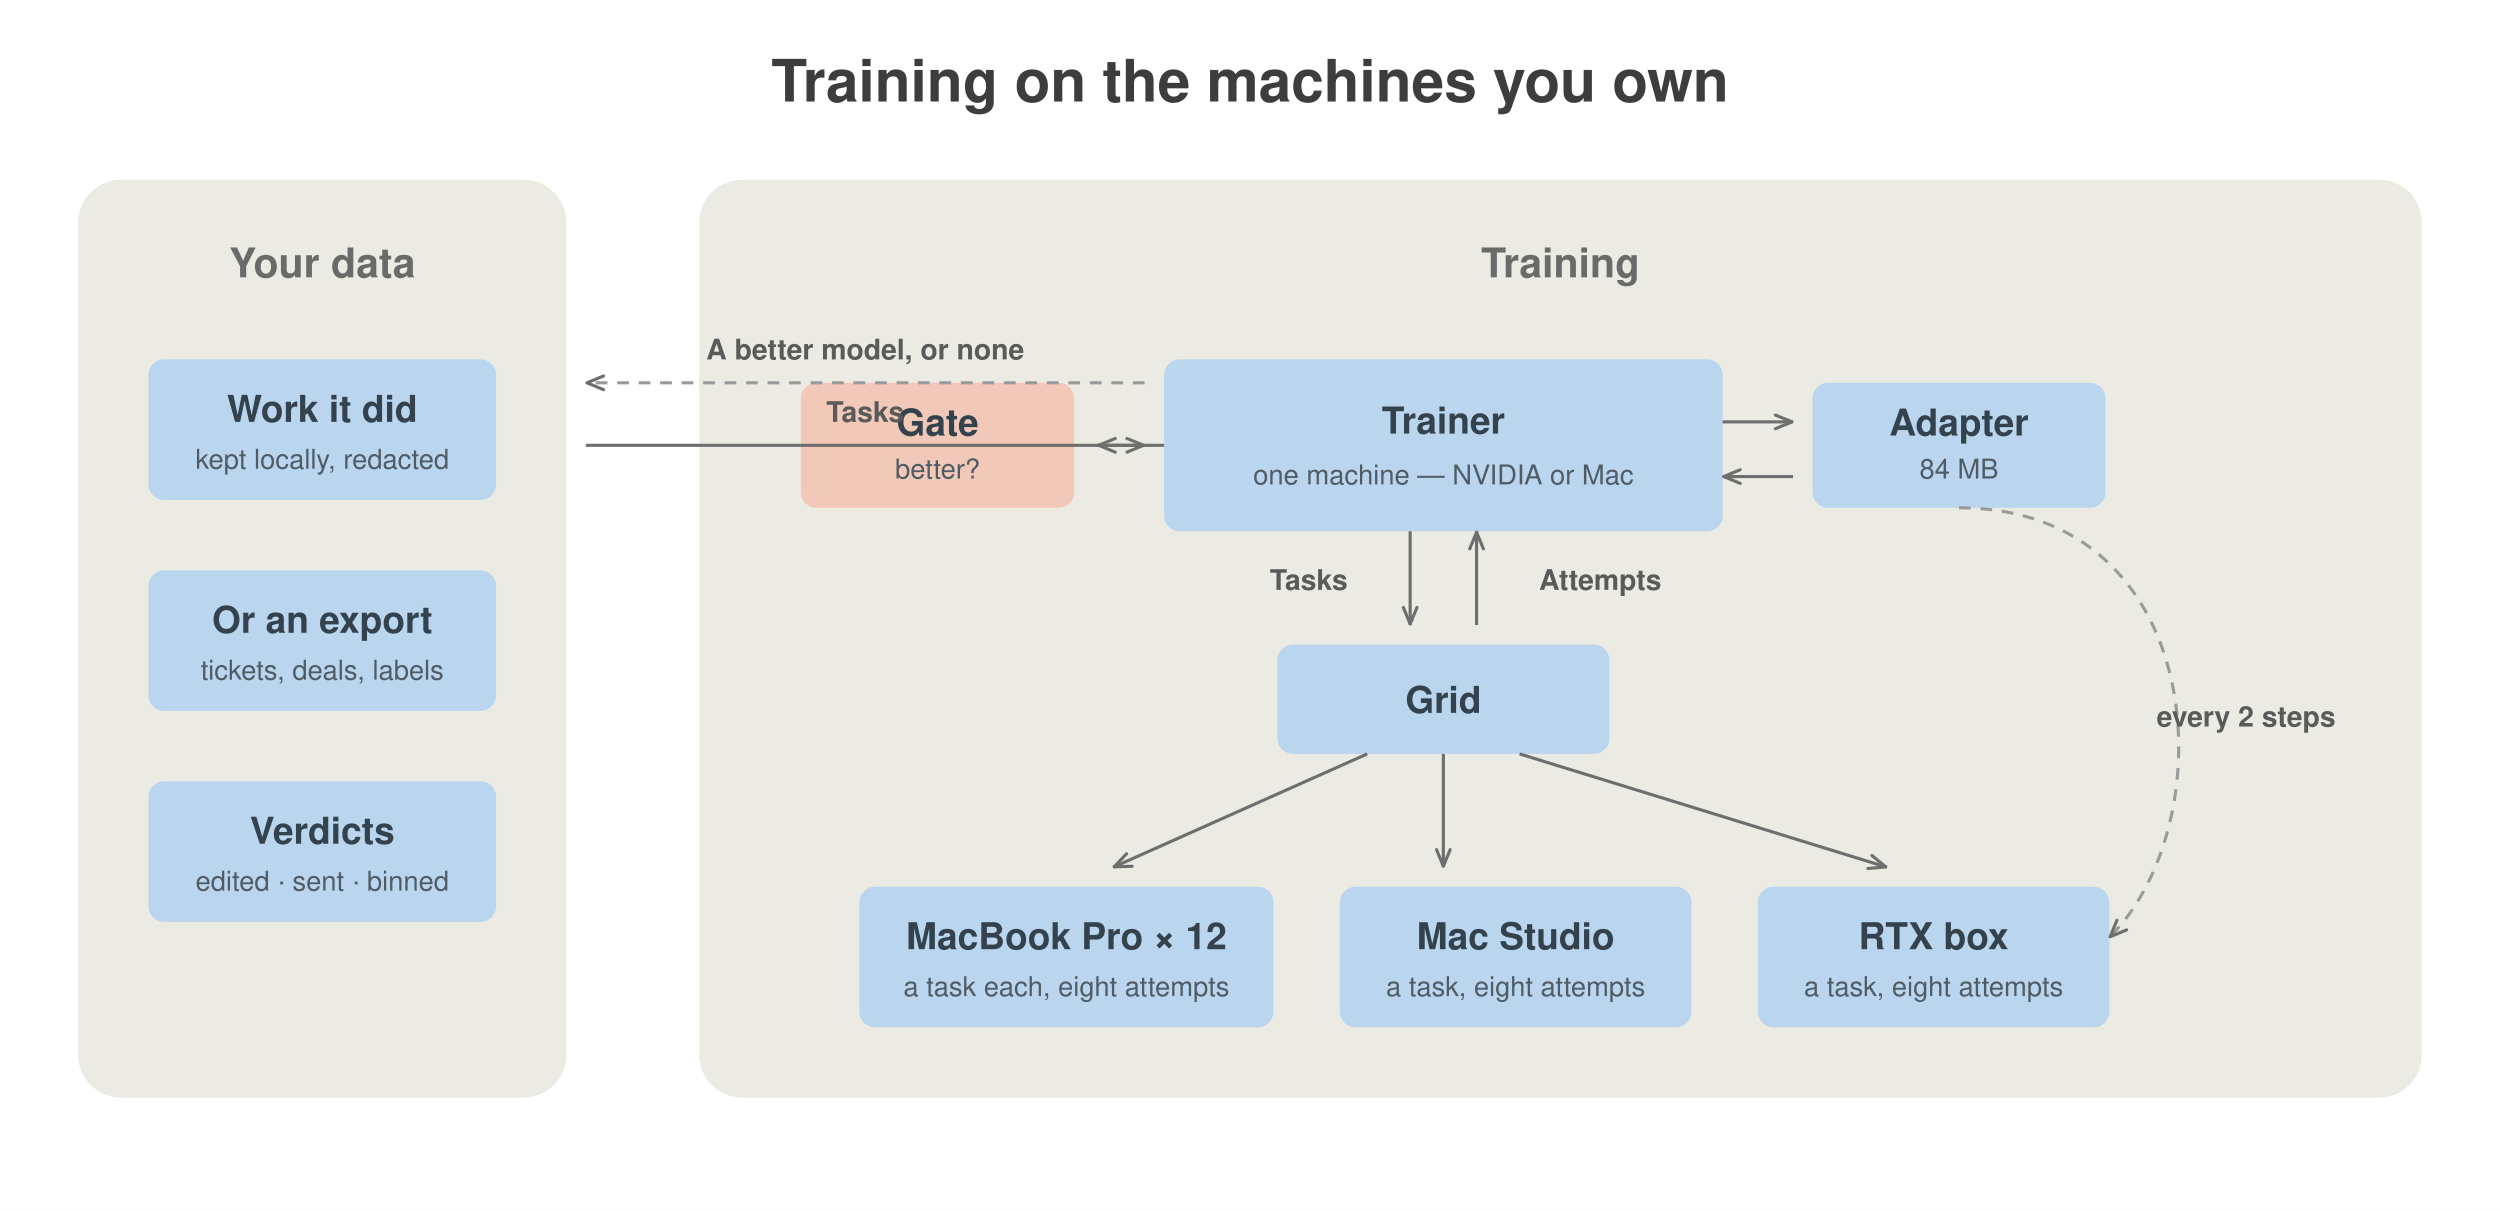
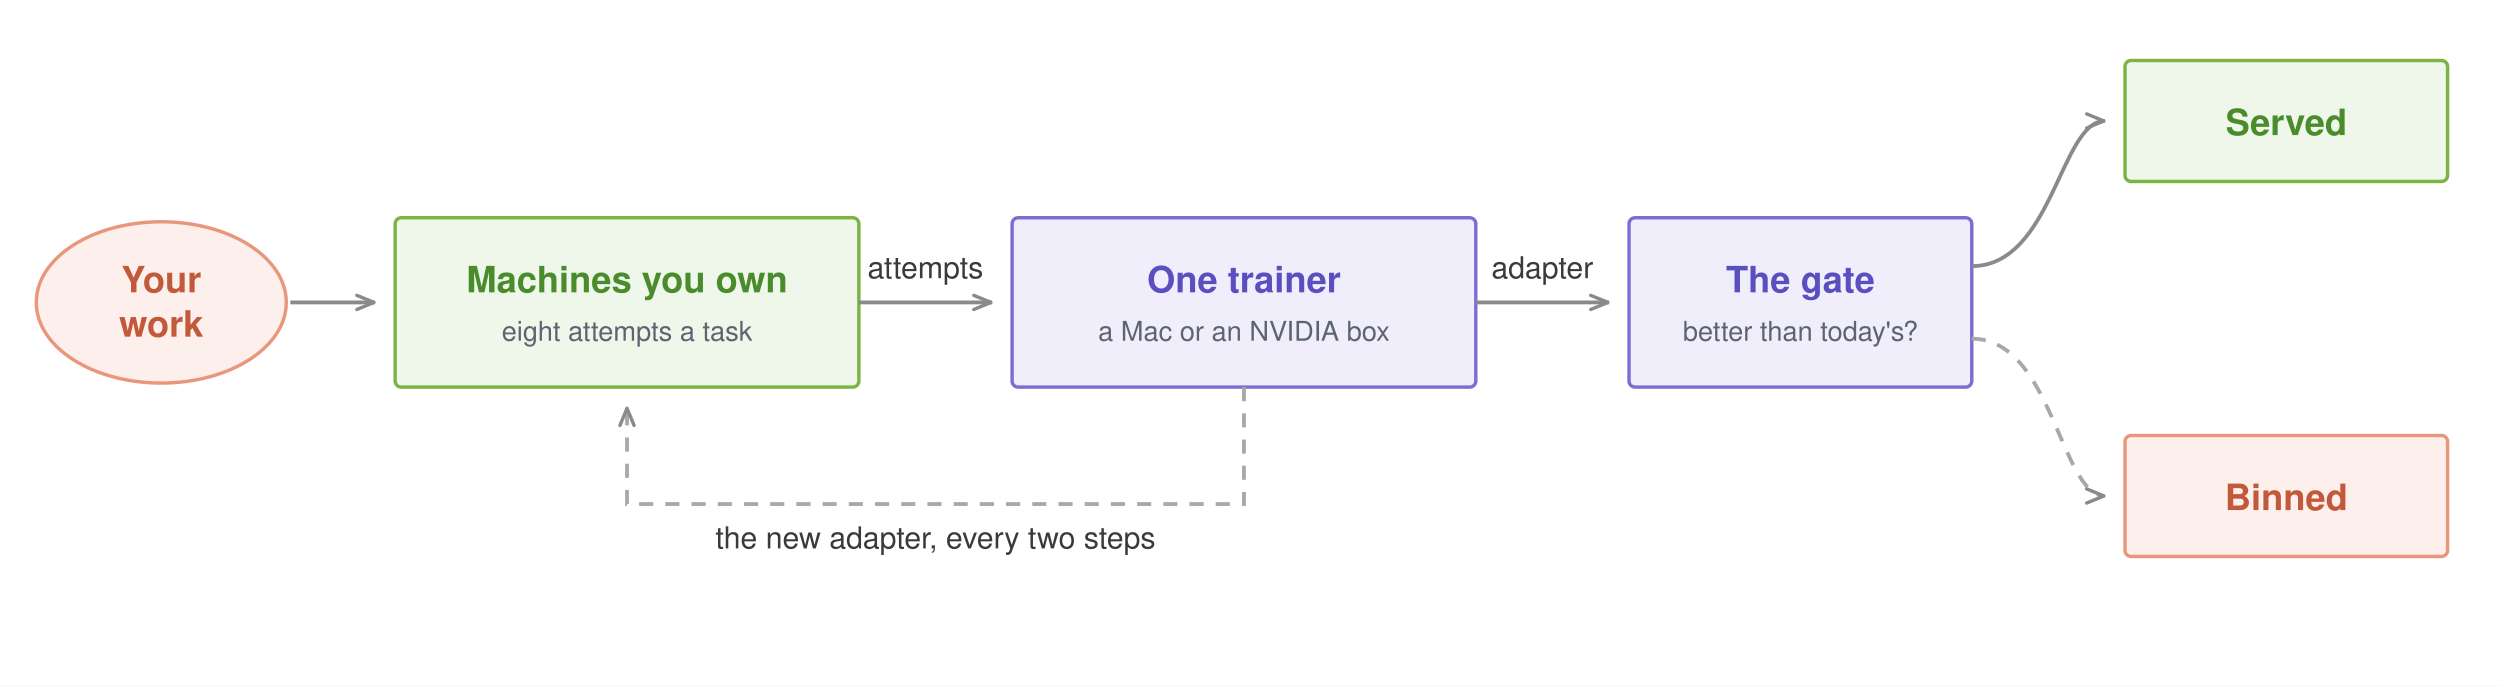
- <svg xmlns="http://www.w3.org/2000/svg" viewBox="0 0 1280 620" font-family="Avenir Next, Nunito, Poppins, Segoe UI, Helvetica, Arial, sans-serif">
+ <svg xmlns="http://www.w3.org/2000/svg" viewBox="0 0 1240 340" font-family="Avenir Next, Nunito, Poppins, Segoe UI, Helvetica, Arial, sans-serif">
  <defs>
    <marker id="a" markerWidth="13" markerHeight="13" refX="10" refY="4.5" orient="auto" markerUnits="userSpaceOnUse">
-       <path d="M1,1 L9.5,4.5 L1,8" fill="none" stroke="#6e6e6e" stroke-width="1.6" stroke-linecap="round" stroke-linejoin="round" />
+       <path d="M1,1 L9.5,4.5 L1,8" fill="none" stroke="#8a8a8a" stroke-width="1.7" stroke-linecap="round" stroke-linejoin="round" />
    </marker>
  </defs>
  <style>
-     .panel { fill:#ebeae3 }
-     .node  { fill:#b9d6ee }
-     .gate  { fill:#f2c9b8 }
-     .h  { fill:#3d3d3d; font-size:30px; font-weight:800 }
-     .ph { fill:#6a6a6a; font-size:21px; font-weight:800 }
-     .n  { fill:#33424d; font-size:19px; font-weight:750 }
-     .s  { fill:#4f5c66; font-size:14px }
-     .l  { fill:#5a5a5a; font-size:14.5px; font-weight:700 }
-     .ln { fill:none; stroke:#6e6e6e; stroke-width:1.6 }
-     .dn { fill:none; stroke:#9a9a9a; stroke-width:1.6; stroke-dasharray:6 5 }
+     .g  { fill:#eef7ea; stroke:#7cb342; stroke-width:1.7 }
+     .p  { fill:#f0eefb; stroke:#7a6fd1; stroke-width:1.7 }
+     .c  { fill:#fdf0ec; stroke:#e8967c; stroke-width:1.7 }
+     .tg { fill:#4a8b2c; font-size:18px; font-weight:700 }
+     .tp { fill:#5b4fc0; font-size:18px; font-weight:700 }
+     .tc { fill:#c2593a; font-size:18px; font-weight:700 }
+     .s  { fill:#5c6470; font-size:13.5px }
+     .l  { fill:#3a3a3a; font-size:15px }
+     .ln { fill:none; stroke:#8a8a8a; stroke-width:1.9 }
+     .dn { fill:none; stroke:#a8a8a8; stroke-width:1.9; stroke-dasharray:7 6 }
  </style>
-   <rect width="1280" height="620" fill="#fff" />
-   <text x="640" y="52" text-anchor="middle" class="h">Training on the machines you own</text>
-   <rect x="40" y="92" width="250" height="470" rx="22" class="panel" />
-   <text x="165" y="142" text-anchor="middle" class="ph">Your data</text>
-   <rect x="76" y="184" width="178" height="72" rx="8" class="node" />
-   <text x="165" y="216" text-anchor="middle" class="n">Work it did</text>
-   <text x="165" y="240" text-anchor="middle" class="s">kept locally, redacted</text>
-   <rect x="76" y="292" width="178" height="72" rx="8" class="node" />
-   <text x="165" y="324" text-anchor="middle" class="n">Or an export</text>
-   <text x="165" y="348" text-anchor="middle" class="s">tickets, deals, labels</text>
-   <rect x="76" y="400" width="178" height="72" rx="8" class="node" />
-   <text x="165" y="432" text-anchor="middle" class="n">Verdicts</text>
-   <text x="165" y="456" text-anchor="middle" class="s">edited · sent · binned</text>
-   <rect x="358" y="92" width="882" height="470" rx="22" class="panel" />
-   <text x="799" y="142" text-anchor="middle" class="ph">Training</text>
-   <rect x="596" y="184" width="286" height="88" rx="8" class="node" />
-   <text x="739" y="222" text-anchor="middle" class="n">Trainer</text>
-   <text x="739" y="248" text-anchor="middle" class="s">one machine — NVIDIA or Mac</text>
-   <rect x="410" y="196" width="140" height="64" rx="8" class="gate" />
-   <text x="480" y="223" text-anchor="middle" class="n">Gate</text>
-   <text x="480" y="245" text-anchor="middle" class="s">better?</text>
-   <rect x="928" y="196" width="150" height="64" rx="8" class="node" />
-   <text x="1003" y="223" text-anchor="middle" class="n">Adapter</text>
-   <text x="1003" y="245" text-anchor="middle" class="s">84 MB</text>
-   <rect x="654" y="330" width="170" height="56" rx="8" class="node" />
-   <text x="739" y="365" text-anchor="middle" class="n">Grid</text>
-   <rect x="440" y="454" width="212" height="72" rx="8" class="node" />
-   <text x="546" y="486" text-anchor="middle" class="n">MacBook Pro × 12</text>
-   <text x="546" y="510" text-anchor="middle" class="s">a task each, eight attempts</text>
-   <rect x="686" y="454" width="180" height="72" rx="8" class="node" />
-   <text x="776" y="486" text-anchor="middle" class="n">Mac Studio</text>
-   <text x="776" y="510" text-anchor="middle" class="s">a task, eight attempts</text>
-   <rect x="900" y="454" width="180" height="72" rx="8" class="node" />
-   <text x="990" y="486" text-anchor="middle" class="n">RTX box</text>
-   <text x="990" y="510" text-anchor="middle" class="s">a task, eight attempts</text>
-   <path d="M300 228 H586" class="ln" marker-end="url(#a)" />
-   <text x="443" y="216" text-anchor="middle" class="l">Tasks</text>
-   <path d="M586 196 H300" class="dn" marker-end="url(#a)" />
-   <text x="443" y="184" text-anchor="middle" class="l">A better model, or none</text>
-   <path d="M596 228 H562" class="ln" marker-end="url(#a)" />
-   <path d="M882 216 H918" class="ln" marker-end="url(#a)" />
-   <path d="M918 244 H882" class="ln" marker-end="url(#a)" />
-   <path d="M722 272 V320" class="ln" marker-end="url(#a)" />
-   <path d="M756 320 V272" class="ln" marker-end="url(#a)" />
-   <text x="690" y="302" text-anchor="end" class="l">Tasks</text>
-   <text x="788" y="302" class="l">Attempts</text>
-   <path d="M700 386 L570 444" class="ln" marker-end="url(#a)" />
-   <path d="M739 386 V444" class="ln" marker-end="url(#a)" />
-   <path d="M778 386 L966 444" class="ln" marker-end="url(#a)" />
-   <path d="M1003 260 C1130 260, 1140 420, 1080 480" class="dn" marker-end="url(#a)" />
-   <text x="1150" y="372" text-anchor="middle" class="l">every 2 steps</text>
+   <rect width="1240" height="340" fill="#fff" />
+   <ellipse cx="80" cy="150" rx="62" ry="40" class="c" />
+   <text x="80" y="145" text-anchor="middle" class="tc">Your</text>
+   <text x="80" y="167" text-anchor="middle" class="tc">work</text>
+   <rect x="196" y="108" width="230" height="84" rx="3" class="g" />
+   <text x="311" y="145" text-anchor="middle" class="tg">Machines you own</text>
+   <text x="311" y="169" text-anchor="middle" class="s">eight attempts a task</text>
+   <rect x="502" y="108" width="230" height="84" rx="3" class="p" />
+   <text x="617" y="145" text-anchor="middle" class="tp">One trainer</text>
+   <text x="617" y="169" text-anchor="middle" class="s">a Mac or an NVIDIA box</text>
+   <rect x="808" y="108" width="170" height="84" rx="3" class="p" />
+   <text x="893" y="145" text-anchor="middle" class="tp">The gate</text>
+   <text x="893" y="169" text-anchor="middle" class="s">better than today's?</text>
+   <rect x="1054" y="30" width="160" height="60" rx="3" class="g" />
+   <text x="1134" y="67" text-anchor="middle" class="tg">Served</text>
+   <rect x="1054" y="216" width="160" height="60" rx="3" class="c" />
+   <text x="1134" y="253" text-anchor="middle" class="tc">Binned</text>
+   <path d="M144 150 H186" class="ln" marker-end="url(#a)" />
+   <path d="M426 150 H492" class="ln" marker-end="url(#a)" />
+   <text x="459" y="138" text-anchor="middle" class="l">attempts</text>
+   <path d="M732 150 H798" class="ln" marker-end="url(#a)" />
+   <text x="765" y="138" text-anchor="middle" class="l">adapter</text>
+   <path d="M978 132 C1018 132, 1022 60, 1044 60" class="ln" marker-end="url(#a)" />
+   <path d="M978 168 C1018 168, 1022 246, 1044 246" class="dn" marker-end="url(#a)" />
+   <path d="M617 192 V250 H311 V202" class="dn" marker-end="url(#a)" />
+   <text x="464" y="272" text-anchor="middle" class="l">the new adapter, every two steps</text>
</svg>
